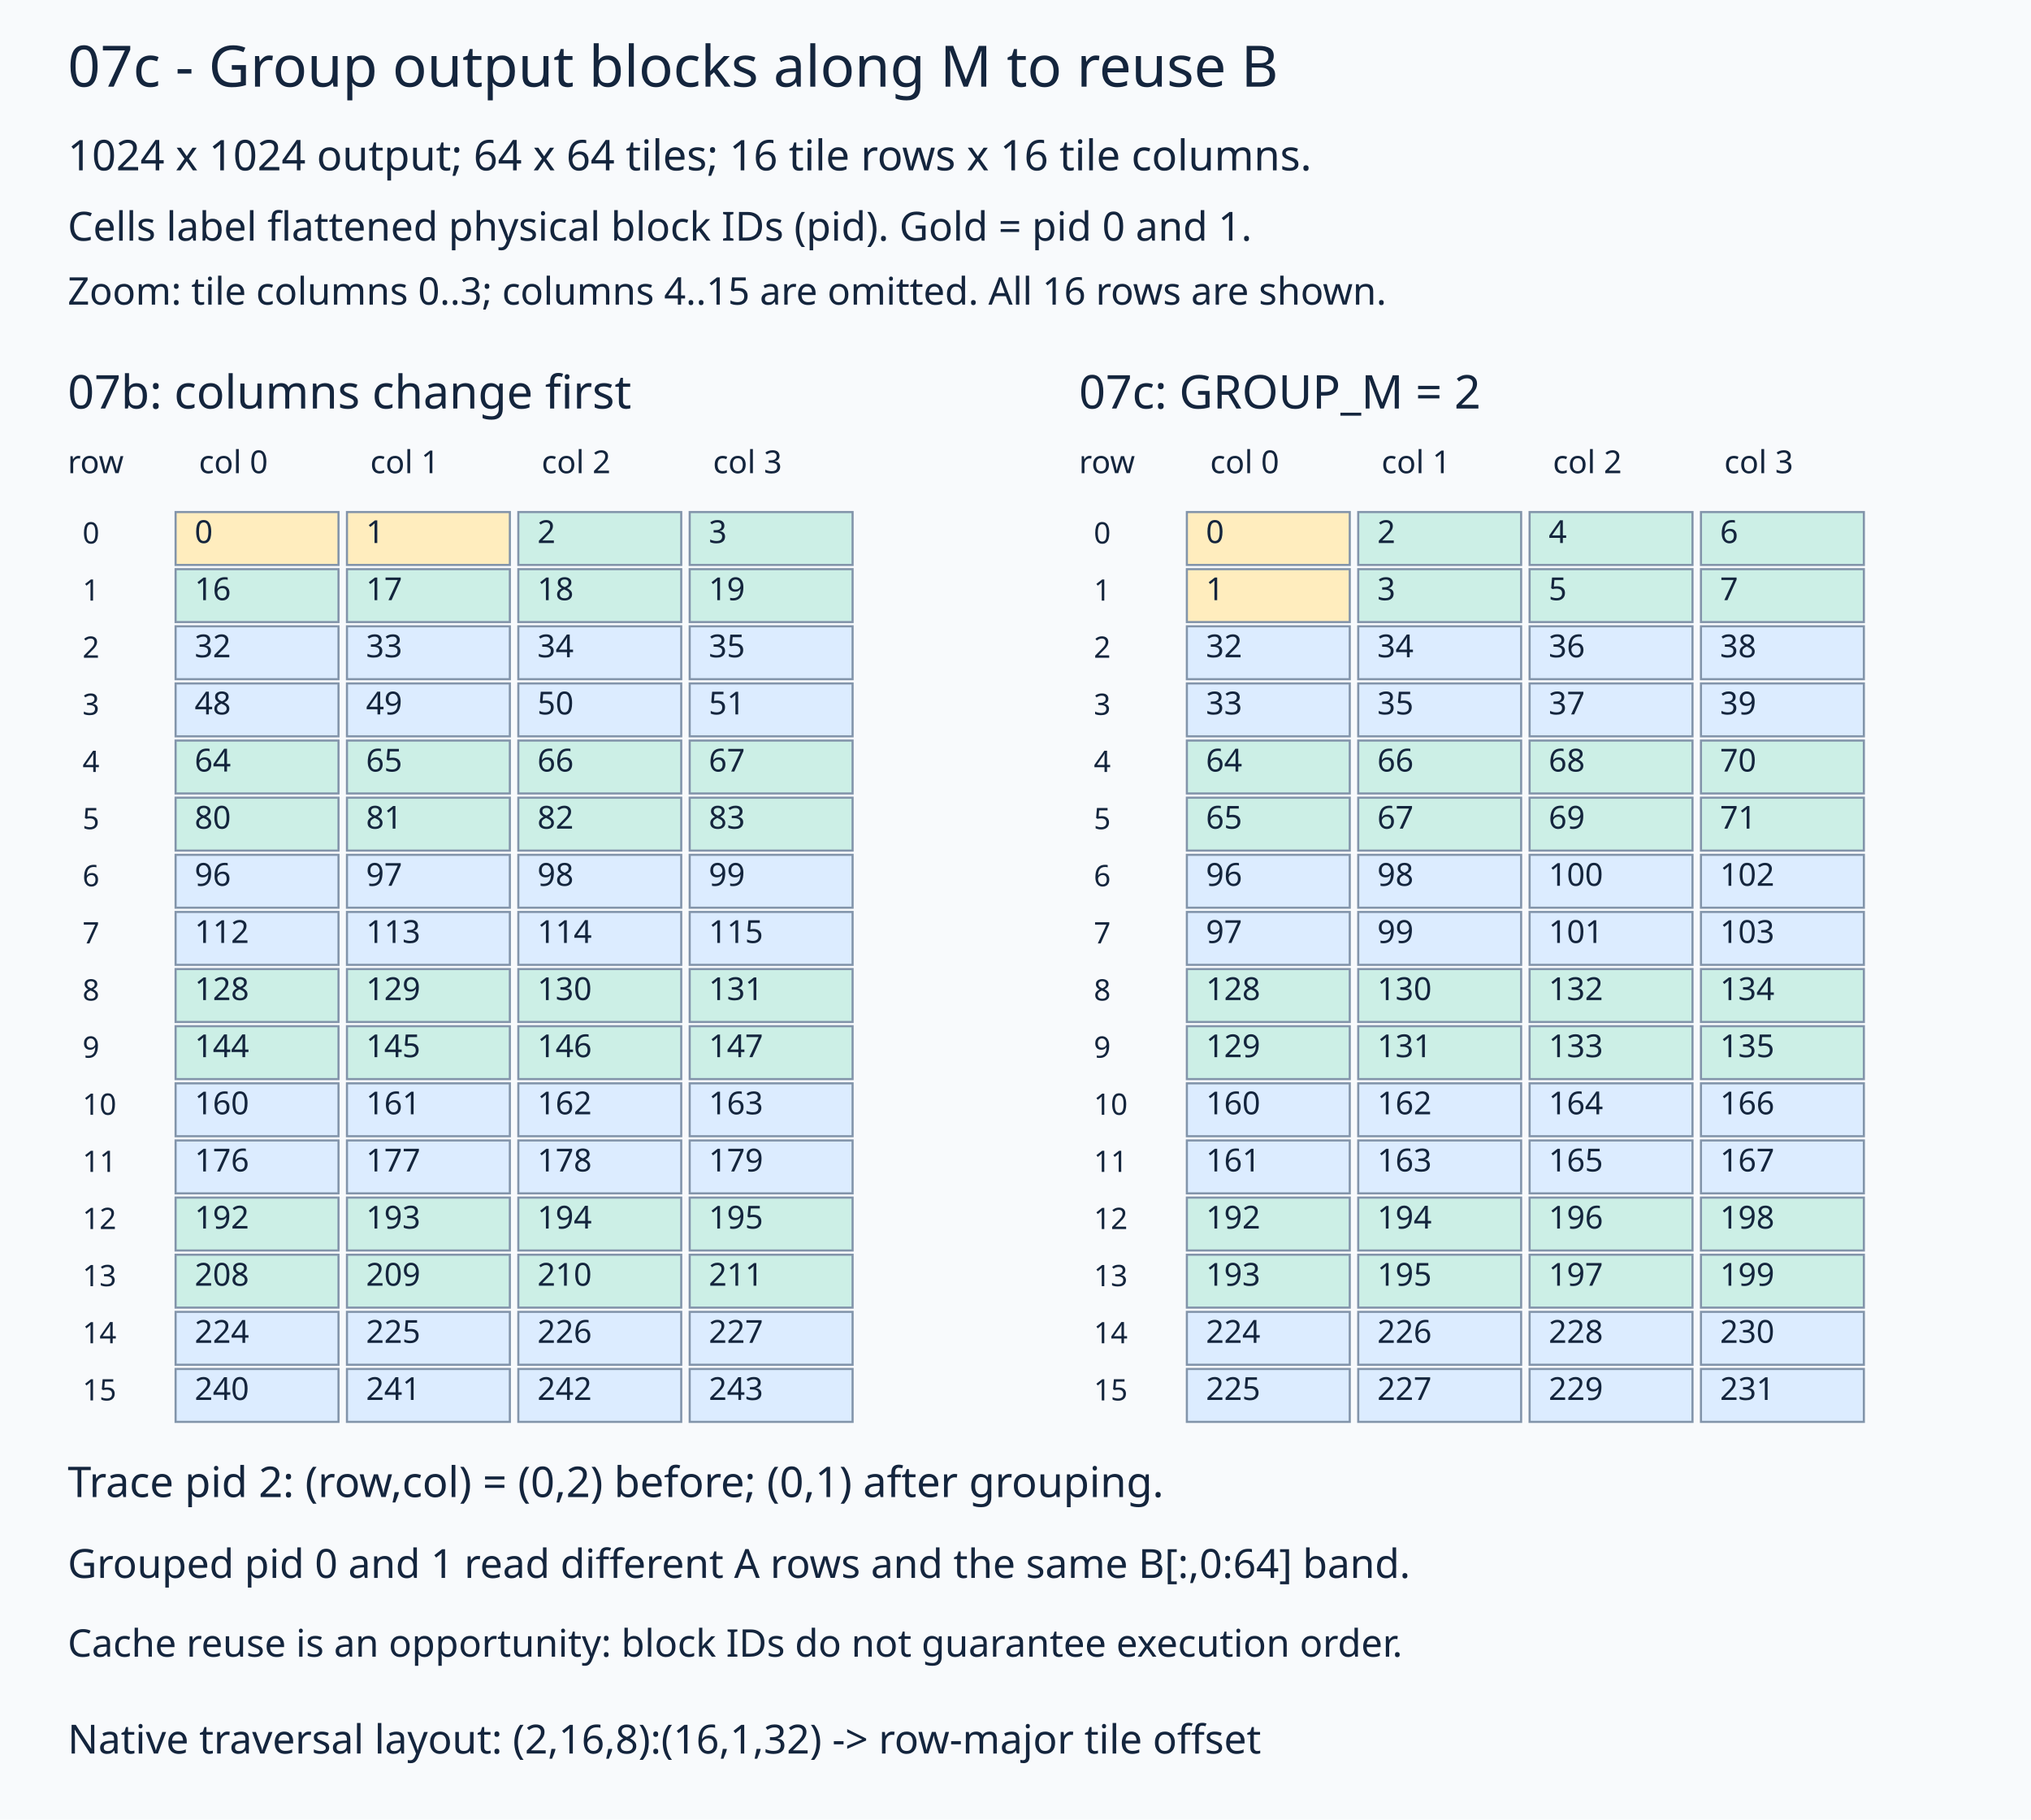
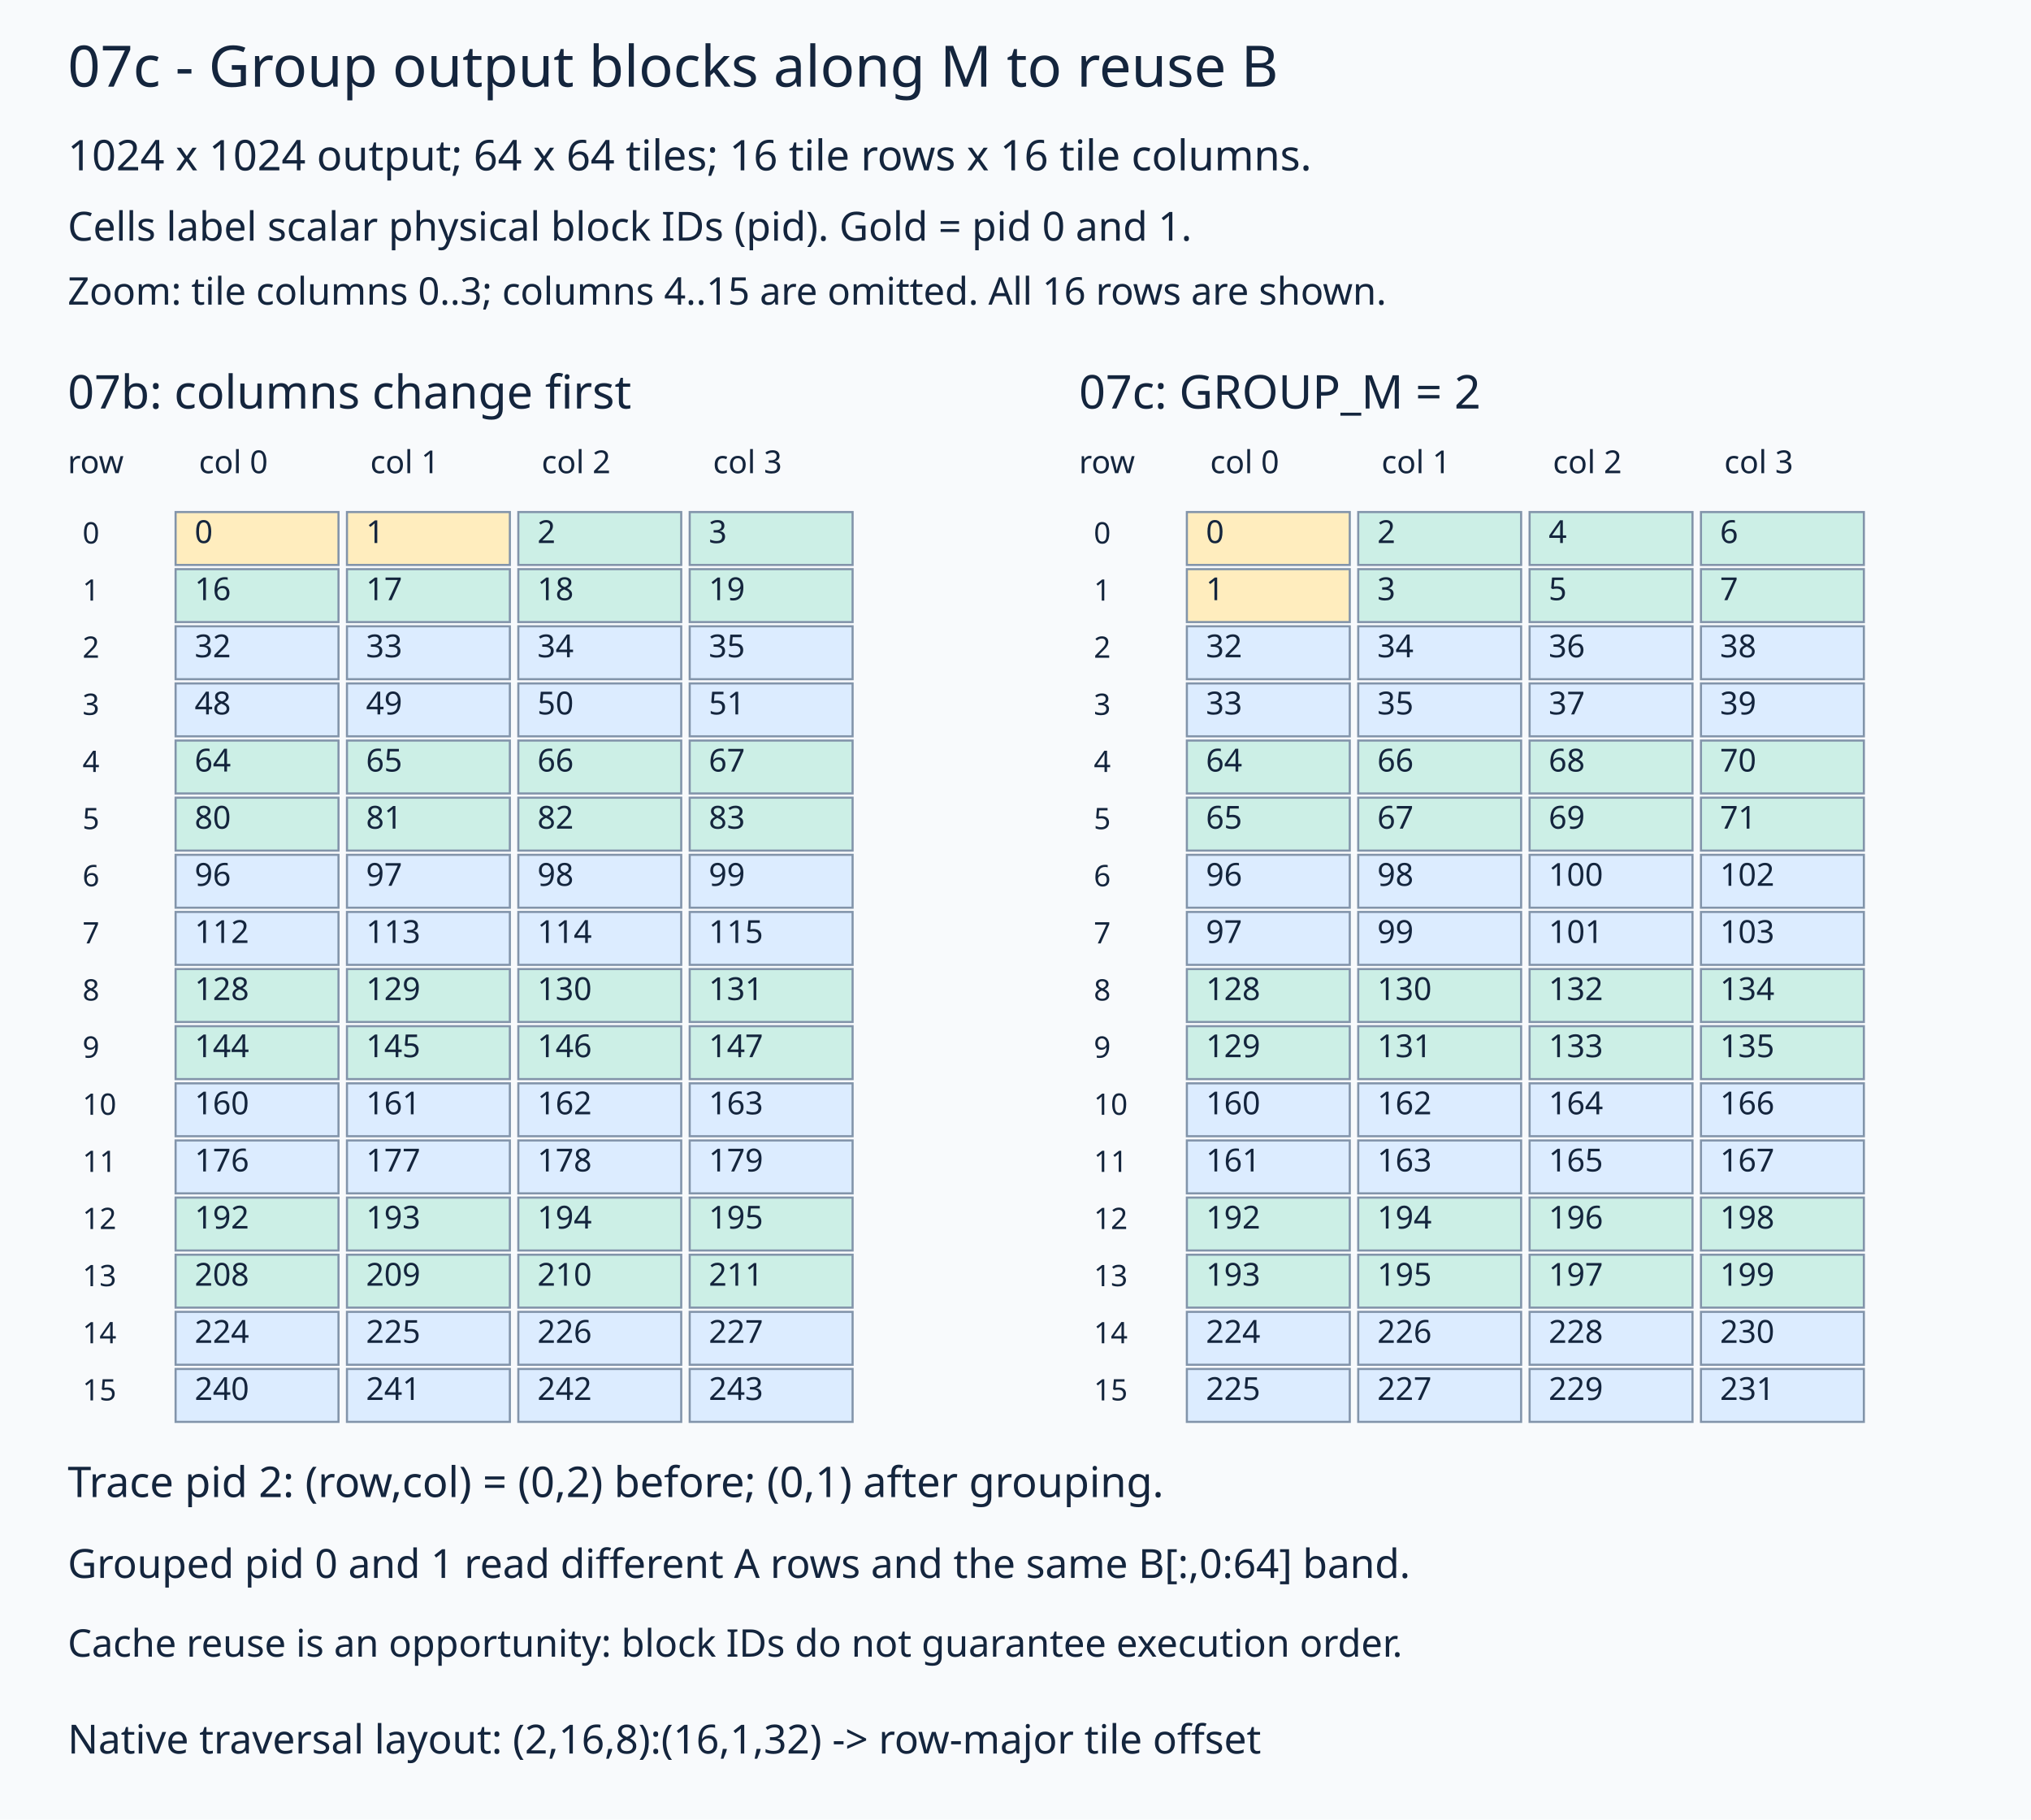
<svg xmlns="http://www.w3.org/2000/svg" width="960" height="860" viewBox="0 0 960 860" role="img">
  <rect width="100%" height="100%" fill="#f8fafc" />
  <text x="32" y="20" dominant-baseline="text-before-edge" font-family="Noto Sans, sans-serif" font-size="27" fill="#14253d">07c - Group output blocks along M to reuse B</text>
  <text x="32" y="65" dominant-baseline="text-before-edge" font-family="Noto Sans, sans-serif" font-size="20" fill="#14253d">1024 x 1024 output; 64 x 64 tiles; 16 tile rows x 16 tile columns.</text>
-   <text x="32" y="99" dominant-baseline="text-before-edge" font-family="Noto Sans, sans-serif" font-size="19" fill="#14253d">Cells label flattened physical block IDs (pid). Gold = pid 0 and 1.</text>
+   <text x="32" y="99" dominant-baseline="text-before-edge" font-family="Noto Sans, sans-serif" font-size="19" fill="#14253d">Cells label scalar physical block IDs (pid). Gold = pid 0 and 1.</text>
  <text x="32" y="130" dominant-baseline="text-before-edge" font-family="Noto Sans, sans-serif" font-size="18" fill="#14253d">Zoom: tile columns 0..3; columns 4..15 are omitted. All 16 rows are shown.</text>
  <text x="32" y="176" dominant-baseline="text-before-edge" font-family="Noto Sans, sans-serif" font-size="22" fill="#14253d">07b: columns change first</text>
  <text x="32" y="212" dominant-baseline="text-before-edge" font-family="Noto Sans, sans-serif" font-size="15" fill="#14253d">row</text>
  <text x="94" y="212" dominant-baseline="text-before-edge" font-family="Noto Sans, sans-serif" font-size="15" fill="#14253d">col 0</text>
  <text x="175" y="212" dominant-baseline="text-before-edge" font-family="Noto Sans, sans-serif" font-size="15" fill="#14253d">col 1</text>
  <text x="256" y="212" dominant-baseline="text-before-edge" font-family="Noto Sans, sans-serif" font-size="15" fill="#14253d">col 2</text>
  <text x="337" y="212" dominant-baseline="text-before-edge" font-family="Noto Sans, sans-serif" font-size="15" fill="#14253d">col 3</text>
  <text x="39" y="246" dominant-baseline="text-before-edge" font-family="Noto Sans, sans-serif" font-size="14" fill="#14253d">0</text>
  <rect x="83" y="242" width="77" height="25" fill="#ffedbe" stroke="#8294aa" />
  <text x="92" y="245" dominant-baseline="text-before-edge" font-family="Noto Sans, sans-serif" font-size="15" fill="#14253d">0</text>
  <rect x="164" y="242" width="77" height="25" fill="#ffedbe" stroke="#8294aa" />
  <text x="173" y="245" dominant-baseline="text-before-edge" font-family="Noto Sans, sans-serif" font-size="15" fill="#14253d">1</text>
  <rect x="245" y="242" width="77" height="25" fill="#ccefe6" stroke="#8294aa" />
  <text x="254" y="245" dominant-baseline="text-before-edge" font-family="Noto Sans, sans-serif" font-size="15" fill="#14253d">2</text>
  <rect x="326" y="242" width="77" height="25" fill="#ccefe6" stroke="#8294aa" />
  <text x="335" y="245" dominant-baseline="text-before-edge" font-family="Noto Sans, sans-serif" font-size="15" fill="#14253d">3</text>
  <text x="39" y="273" dominant-baseline="text-before-edge" font-family="Noto Sans, sans-serif" font-size="14" fill="#14253d">1</text>
  <rect x="83" y="269" width="77" height="25" fill="#ccefe6" stroke="#8294aa" />
  <text x="92" y="272" dominant-baseline="text-before-edge" font-family="Noto Sans, sans-serif" font-size="15" fill="#14253d">16</text>
  <rect x="164" y="269" width="77" height="25" fill="#ccefe6" stroke="#8294aa" />
  <text x="173" y="272" dominant-baseline="text-before-edge" font-family="Noto Sans, sans-serif" font-size="15" fill="#14253d">17</text>
  <rect x="245" y="269" width="77" height="25" fill="#ccefe6" stroke="#8294aa" />
  <text x="254" y="272" dominant-baseline="text-before-edge" font-family="Noto Sans, sans-serif" font-size="15" fill="#14253d">18</text>
  <rect x="326" y="269" width="77" height="25" fill="#ccefe6" stroke="#8294aa" />
  <text x="335" y="272" dominant-baseline="text-before-edge" font-family="Noto Sans, sans-serif" font-size="15" fill="#14253d">19</text>
  <text x="39" y="300" dominant-baseline="text-before-edge" font-family="Noto Sans, sans-serif" font-size="14" fill="#14253d">2</text>
  <rect x="83" y="296" width="77" height="25" fill="#dcecff" stroke="#8294aa" />
  <text x="92" y="299" dominant-baseline="text-before-edge" font-family="Noto Sans, sans-serif" font-size="15" fill="#14253d">32</text>
  <rect x="164" y="296" width="77" height="25" fill="#dcecff" stroke="#8294aa" />
  <text x="173" y="299" dominant-baseline="text-before-edge" font-family="Noto Sans, sans-serif" font-size="15" fill="#14253d">33</text>
  <rect x="245" y="296" width="77" height="25" fill="#dcecff" stroke="#8294aa" />
  <text x="254" y="299" dominant-baseline="text-before-edge" font-family="Noto Sans, sans-serif" font-size="15" fill="#14253d">34</text>
  <rect x="326" y="296" width="77" height="25" fill="#dcecff" stroke="#8294aa" />
  <text x="335" y="299" dominant-baseline="text-before-edge" font-family="Noto Sans, sans-serif" font-size="15" fill="#14253d">35</text>
  <text x="39" y="327" dominant-baseline="text-before-edge" font-family="Noto Sans, sans-serif" font-size="14" fill="#14253d">3</text>
  <rect x="83" y="323" width="77" height="25" fill="#dcecff" stroke="#8294aa" />
  <text x="92" y="326" dominant-baseline="text-before-edge" font-family="Noto Sans, sans-serif" font-size="15" fill="#14253d">48</text>
  <rect x="164" y="323" width="77" height="25" fill="#dcecff" stroke="#8294aa" />
  <text x="173" y="326" dominant-baseline="text-before-edge" font-family="Noto Sans, sans-serif" font-size="15" fill="#14253d">49</text>
  <rect x="245" y="323" width="77" height="25" fill="#dcecff" stroke="#8294aa" />
  <text x="254" y="326" dominant-baseline="text-before-edge" font-family="Noto Sans, sans-serif" font-size="15" fill="#14253d">50</text>
  <rect x="326" y="323" width="77" height="25" fill="#dcecff" stroke="#8294aa" />
  <text x="335" y="326" dominant-baseline="text-before-edge" font-family="Noto Sans, sans-serif" font-size="15" fill="#14253d">51</text>
  <text x="39" y="354" dominant-baseline="text-before-edge" font-family="Noto Sans, sans-serif" font-size="14" fill="#14253d">4</text>
  <rect x="83" y="350" width="77" height="25" fill="#ccefe6" stroke="#8294aa" />
  <text x="92" y="353" dominant-baseline="text-before-edge" font-family="Noto Sans, sans-serif" font-size="15" fill="#14253d">64</text>
  <rect x="164" y="350" width="77" height="25" fill="#ccefe6" stroke="#8294aa" />
  <text x="173" y="353" dominant-baseline="text-before-edge" font-family="Noto Sans, sans-serif" font-size="15" fill="#14253d">65</text>
  <rect x="245" y="350" width="77" height="25" fill="#ccefe6" stroke="#8294aa" />
  <text x="254" y="353" dominant-baseline="text-before-edge" font-family="Noto Sans, sans-serif" font-size="15" fill="#14253d">66</text>
  <rect x="326" y="350" width="77" height="25" fill="#ccefe6" stroke="#8294aa" />
  <text x="335" y="353" dominant-baseline="text-before-edge" font-family="Noto Sans, sans-serif" font-size="15" fill="#14253d">67</text>
  <text x="39" y="381" dominant-baseline="text-before-edge" font-family="Noto Sans, sans-serif" font-size="14" fill="#14253d">5</text>
  <rect x="83" y="377" width="77" height="25" fill="#ccefe6" stroke="#8294aa" />
  <text x="92" y="380" dominant-baseline="text-before-edge" font-family="Noto Sans, sans-serif" font-size="15" fill="#14253d">80</text>
  <rect x="164" y="377" width="77" height="25" fill="#ccefe6" stroke="#8294aa" />
  <text x="173" y="380" dominant-baseline="text-before-edge" font-family="Noto Sans, sans-serif" font-size="15" fill="#14253d">81</text>
  <rect x="245" y="377" width="77" height="25" fill="#ccefe6" stroke="#8294aa" />
  <text x="254" y="380" dominant-baseline="text-before-edge" font-family="Noto Sans, sans-serif" font-size="15" fill="#14253d">82</text>
  <rect x="326" y="377" width="77" height="25" fill="#ccefe6" stroke="#8294aa" />
  <text x="335" y="380" dominant-baseline="text-before-edge" font-family="Noto Sans, sans-serif" font-size="15" fill="#14253d">83</text>
  <text x="39" y="408" dominant-baseline="text-before-edge" font-family="Noto Sans, sans-serif" font-size="14" fill="#14253d">6</text>
  <rect x="83" y="404" width="77" height="25" fill="#dcecff" stroke="#8294aa" />
  <text x="92" y="407" dominant-baseline="text-before-edge" font-family="Noto Sans, sans-serif" font-size="15" fill="#14253d">96</text>
  <rect x="164" y="404" width="77" height="25" fill="#dcecff" stroke="#8294aa" />
  <text x="173" y="407" dominant-baseline="text-before-edge" font-family="Noto Sans, sans-serif" font-size="15" fill="#14253d">97</text>
  <rect x="245" y="404" width="77" height="25" fill="#dcecff" stroke="#8294aa" />
  <text x="254" y="407" dominant-baseline="text-before-edge" font-family="Noto Sans, sans-serif" font-size="15" fill="#14253d">98</text>
  <rect x="326" y="404" width="77" height="25" fill="#dcecff" stroke="#8294aa" />
  <text x="335" y="407" dominant-baseline="text-before-edge" font-family="Noto Sans, sans-serif" font-size="15" fill="#14253d">99</text>
  <text x="39" y="435" dominant-baseline="text-before-edge" font-family="Noto Sans, sans-serif" font-size="14" fill="#14253d">7</text>
  <rect x="83" y="431" width="77" height="25" fill="#dcecff" stroke="#8294aa" />
  <text x="92" y="434" dominant-baseline="text-before-edge" font-family="Noto Sans, sans-serif" font-size="15" fill="#14253d">112</text>
  <rect x="164" y="431" width="77" height="25" fill="#dcecff" stroke="#8294aa" />
  <text x="173" y="434" dominant-baseline="text-before-edge" font-family="Noto Sans, sans-serif" font-size="15" fill="#14253d">113</text>
  <rect x="245" y="431" width="77" height="25" fill="#dcecff" stroke="#8294aa" />
  <text x="254" y="434" dominant-baseline="text-before-edge" font-family="Noto Sans, sans-serif" font-size="15" fill="#14253d">114</text>
  <rect x="326" y="431" width="77" height="25" fill="#dcecff" stroke="#8294aa" />
  <text x="335" y="434" dominant-baseline="text-before-edge" font-family="Noto Sans, sans-serif" font-size="15" fill="#14253d">115</text>
  <text x="39" y="462" dominant-baseline="text-before-edge" font-family="Noto Sans, sans-serif" font-size="14" fill="#14253d">8</text>
  <rect x="83" y="458" width="77" height="25" fill="#ccefe6" stroke="#8294aa" />
  <text x="92" y="461" dominant-baseline="text-before-edge" font-family="Noto Sans, sans-serif" font-size="15" fill="#14253d">128</text>
  <rect x="164" y="458" width="77" height="25" fill="#ccefe6" stroke="#8294aa" />
  <text x="173" y="461" dominant-baseline="text-before-edge" font-family="Noto Sans, sans-serif" font-size="15" fill="#14253d">129</text>
  <rect x="245" y="458" width="77" height="25" fill="#ccefe6" stroke="#8294aa" />
  <text x="254" y="461" dominant-baseline="text-before-edge" font-family="Noto Sans, sans-serif" font-size="15" fill="#14253d">130</text>
  <rect x="326" y="458" width="77" height="25" fill="#ccefe6" stroke="#8294aa" />
  <text x="335" y="461" dominant-baseline="text-before-edge" font-family="Noto Sans, sans-serif" font-size="15" fill="#14253d">131</text>
  <text x="39" y="489" dominant-baseline="text-before-edge" font-family="Noto Sans, sans-serif" font-size="14" fill="#14253d">9</text>
  <rect x="83" y="485" width="77" height="25" fill="#ccefe6" stroke="#8294aa" />
  <text x="92" y="488" dominant-baseline="text-before-edge" font-family="Noto Sans, sans-serif" font-size="15" fill="#14253d">144</text>
  <rect x="164" y="485" width="77" height="25" fill="#ccefe6" stroke="#8294aa" />
  <text x="173" y="488" dominant-baseline="text-before-edge" font-family="Noto Sans, sans-serif" font-size="15" fill="#14253d">145</text>
  <rect x="245" y="485" width="77" height="25" fill="#ccefe6" stroke="#8294aa" />
  <text x="254" y="488" dominant-baseline="text-before-edge" font-family="Noto Sans, sans-serif" font-size="15" fill="#14253d">146</text>
  <rect x="326" y="485" width="77" height="25" fill="#ccefe6" stroke="#8294aa" />
  <text x="335" y="488" dominant-baseline="text-before-edge" font-family="Noto Sans, sans-serif" font-size="15" fill="#14253d">147</text>
  <text x="39" y="516" dominant-baseline="text-before-edge" font-family="Noto Sans, sans-serif" font-size="14" fill="#14253d">10</text>
  <rect x="83" y="512" width="77" height="25" fill="#dcecff" stroke="#8294aa" />
  <text x="92" y="515" dominant-baseline="text-before-edge" font-family="Noto Sans, sans-serif" font-size="15" fill="#14253d">160</text>
  <rect x="164" y="512" width="77" height="25" fill="#dcecff" stroke="#8294aa" />
  <text x="173" y="515" dominant-baseline="text-before-edge" font-family="Noto Sans, sans-serif" font-size="15" fill="#14253d">161</text>
  <rect x="245" y="512" width="77" height="25" fill="#dcecff" stroke="#8294aa" />
  <text x="254" y="515" dominant-baseline="text-before-edge" font-family="Noto Sans, sans-serif" font-size="15" fill="#14253d">162</text>
  <rect x="326" y="512" width="77" height="25" fill="#dcecff" stroke="#8294aa" />
  <text x="335" y="515" dominant-baseline="text-before-edge" font-family="Noto Sans, sans-serif" font-size="15" fill="#14253d">163</text>
  <text x="39" y="543" dominant-baseline="text-before-edge" font-family="Noto Sans, sans-serif" font-size="14" fill="#14253d">11</text>
  <rect x="83" y="539" width="77" height="25" fill="#dcecff" stroke="#8294aa" />
  <text x="92" y="542" dominant-baseline="text-before-edge" font-family="Noto Sans, sans-serif" font-size="15" fill="#14253d">176</text>
  <rect x="164" y="539" width="77" height="25" fill="#dcecff" stroke="#8294aa" />
  <text x="173" y="542" dominant-baseline="text-before-edge" font-family="Noto Sans, sans-serif" font-size="15" fill="#14253d">177</text>
  <rect x="245" y="539" width="77" height="25" fill="#dcecff" stroke="#8294aa" />
  <text x="254" y="542" dominant-baseline="text-before-edge" font-family="Noto Sans, sans-serif" font-size="15" fill="#14253d">178</text>
  <rect x="326" y="539" width="77" height="25" fill="#dcecff" stroke="#8294aa" />
  <text x="335" y="542" dominant-baseline="text-before-edge" font-family="Noto Sans, sans-serif" font-size="15" fill="#14253d">179</text>
  <text x="39" y="570" dominant-baseline="text-before-edge" font-family="Noto Sans, sans-serif" font-size="14" fill="#14253d">12</text>
  <rect x="83" y="566" width="77" height="25" fill="#ccefe6" stroke="#8294aa" />
  <text x="92" y="569" dominant-baseline="text-before-edge" font-family="Noto Sans, sans-serif" font-size="15" fill="#14253d">192</text>
  <rect x="164" y="566" width="77" height="25" fill="#ccefe6" stroke="#8294aa" />
  <text x="173" y="569" dominant-baseline="text-before-edge" font-family="Noto Sans, sans-serif" font-size="15" fill="#14253d">193</text>
  <rect x="245" y="566" width="77" height="25" fill="#ccefe6" stroke="#8294aa" />
  <text x="254" y="569" dominant-baseline="text-before-edge" font-family="Noto Sans, sans-serif" font-size="15" fill="#14253d">194</text>
  <rect x="326" y="566" width="77" height="25" fill="#ccefe6" stroke="#8294aa" />
  <text x="335" y="569" dominant-baseline="text-before-edge" font-family="Noto Sans, sans-serif" font-size="15" fill="#14253d">195</text>
  <text x="39" y="597" dominant-baseline="text-before-edge" font-family="Noto Sans, sans-serif" font-size="14" fill="#14253d">13</text>
  <rect x="83" y="593" width="77" height="25" fill="#ccefe6" stroke="#8294aa" />
  <text x="92" y="596" dominant-baseline="text-before-edge" font-family="Noto Sans, sans-serif" font-size="15" fill="#14253d">208</text>
  <rect x="164" y="593" width="77" height="25" fill="#ccefe6" stroke="#8294aa" />
  <text x="173" y="596" dominant-baseline="text-before-edge" font-family="Noto Sans, sans-serif" font-size="15" fill="#14253d">209</text>
  <rect x="245" y="593" width="77" height="25" fill="#ccefe6" stroke="#8294aa" />
  <text x="254" y="596" dominant-baseline="text-before-edge" font-family="Noto Sans, sans-serif" font-size="15" fill="#14253d">210</text>
  <rect x="326" y="593" width="77" height="25" fill="#ccefe6" stroke="#8294aa" />
  <text x="335" y="596" dominant-baseline="text-before-edge" font-family="Noto Sans, sans-serif" font-size="15" fill="#14253d">211</text>
  <text x="39" y="624" dominant-baseline="text-before-edge" font-family="Noto Sans, sans-serif" font-size="14" fill="#14253d">14</text>
  <rect x="83" y="620" width="77" height="25" fill="#dcecff" stroke="#8294aa" />
  <text x="92" y="623" dominant-baseline="text-before-edge" font-family="Noto Sans, sans-serif" font-size="15" fill="#14253d">224</text>
  <rect x="164" y="620" width="77" height="25" fill="#dcecff" stroke="#8294aa" />
  <text x="173" y="623" dominant-baseline="text-before-edge" font-family="Noto Sans, sans-serif" font-size="15" fill="#14253d">225</text>
  <rect x="245" y="620" width="77" height="25" fill="#dcecff" stroke="#8294aa" />
  <text x="254" y="623" dominant-baseline="text-before-edge" font-family="Noto Sans, sans-serif" font-size="15" fill="#14253d">226</text>
  <rect x="326" y="620" width="77" height="25" fill="#dcecff" stroke="#8294aa" />
  <text x="335" y="623" dominant-baseline="text-before-edge" font-family="Noto Sans, sans-serif" font-size="15" fill="#14253d">227</text>
  <text x="39" y="651" dominant-baseline="text-before-edge" font-family="Noto Sans, sans-serif" font-size="14" fill="#14253d">15</text>
  <rect x="83" y="647" width="77" height="25" fill="#dcecff" stroke="#8294aa" />
  <text x="92" y="650" dominant-baseline="text-before-edge" font-family="Noto Sans, sans-serif" font-size="15" fill="#14253d">240</text>
  <rect x="164" y="647" width="77" height="25" fill="#dcecff" stroke="#8294aa" />
  <text x="173" y="650" dominant-baseline="text-before-edge" font-family="Noto Sans, sans-serif" font-size="15" fill="#14253d">241</text>
  <rect x="245" y="647" width="77" height="25" fill="#dcecff" stroke="#8294aa" />
  <text x="254" y="650" dominant-baseline="text-before-edge" font-family="Noto Sans, sans-serif" font-size="15" fill="#14253d">242</text>
  <rect x="326" y="647" width="77" height="25" fill="#dcecff" stroke="#8294aa" />
  <text x="335" y="650" dominant-baseline="text-before-edge" font-family="Noto Sans, sans-serif" font-size="15" fill="#14253d">243</text>
  <text x="510" y="176" dominant-baseline="text-before-edge" font-family="Noto Sans, sans-serif" font-size="22" fill="#14253d">07c: GROUP_M = 2</text>
  <text x="510" y="212" dominant-baseline="text-before-edge" font-family="Noto Sans, sans-serif" font-size="15" fill="#14253d">row</text>
  <text x="572" y="212" dominant-baseline="text-before-edge" font-family="Noto Sans, sans-serif" font-size="15" fill="#14253d">col 0</text>
  <text x="653" y="212" dominant-baseline="text-before-edge" font-family="Noto Sans, sans-serif" font-size="15" fill="#14253d">col 1</text>
  <text x="734" y="212" dominant-baseline="text-before-edge" font-family="Noto Sans, sans-serif" font-size="15" fill="#14253d">col 2</text>
  <text x="815" y="212" dominant-baseline="text-before-edge" font-family="Noto Sans, sans-serif" font-size="15" fill="#14253d">col 3</text>
  <text x="517" y="246" dominant-baseline="text-before-edge" font-family="Noto Sans, sans-serif" font-size="14" fill="#14253d">0</text>
  <rect x="561" y="242" width="77" height="25" fill="#ffedbe" stroke="#8294aa" />
  <text x="570" y="245" dominant-baseline="text-before-edge" font-family="Noto Sans, sans-serif" font-size="15" fill="#14253d">0</text>
  <rect x="642" y="242" width="77" height="25" fill="#ccefe6" stroke="#8294aa" />
  <text x="651" y="245" dominant-baseline="text-before-edge" font-family="Noto Sans, sans-serif" font-size="15" fill="#14253d">2</text>
  <rect x="723" y="242" width="77" height="25" fill="#ccefe6" stroke="#8294aa" />
  <text x="732" y="245" dominant-baseline="text-before-edge" font-family="Noto Sans, sans-serif" font-size="15" fill="#14253d">4</text>
  <rect x="804" y="242" width="77" height="25" fill="#ccefe6" stroke="#8294aa" />
  <text x="813" y="245" dominant-baseline="text-before-edge" font-family="Noto Sans, sans-serif" font-size="15" fill="#14253d">6</text>
  <text x="517" y="273" dominant-baseline="text-before-edge" font-family="Noto Sans, sans-serif" font-size="14" fill="#14253d">1</text>
  <rect x="561" y="269" width="77" height="25" fill="#ffedbe" stroke="#8294aa" />
  <text x="570" y="272" dominant-baseline="text-before-edge" font-family="Noto Sans, sans-serif" font-size="15" fill="#14253d">1</text>
  <rect x="642" y="269" width="77" height="25" fill="#ccefe6" stroke="#8294aa" />
  <text x="651" y="272" dominant-baseline="text-before-edge" font-family="Noto Sans, sans-serif" font-size="15" fill="#14253d">3</text>
  <rect x="723" y="269" width="77" height="25" fill="#ccefe6" stroke="#8294aa" />
  <text x="732" y="272" dominant-baseline="text-before-edge" font-family="Noto Sans, sans-serif" font-size="15" fill="#14253d">5</text>
  <rect x="804" y="269" width="77" height="25" fill="#ccefe6" stroke="#8294aa" />
  <text x="813" y="272" dominant-baseline="text-before-edge" font-family="Noto Sans, sans-serif" font-size="15" fill="#14253d">7</text>
  <text x="517" y="300" dominant-baseline="text-before-edge" font-family="Noto Sans, sans-serif" font-size="14" fill="#14253d">2</text>
  <rect x="561" y="296" width="77" height="25" fill="#dcecff" stroke="#8294aa" />
  <text x="570" y="299" dominant-baseline="text-before-edge" font-family="Noto Sans, sans-serif" font-size="15" fill="#14253d">32</text>
  <rect x="642" y="296" width="77" height="25" fill="#dcecff" stroke="#8294aa" />
  <text x="651" y="299" dominant-baseline="text-before-edge" font-family="Noto Sans, sans-serif" font-size="15" fill="#14253d">34</text>
  <rect x="723" y="296" width="77" height="25" fill="#dcecff" stroke="#8294aa" />
  <text x="732" y="299" dominant-baseline="text-before-edge" font-family="Noto Sans, sans-serif" font-size="15" fill="#14253d">36</text>
  <rect x="804" y="296" width="77" height="25" fill="#dcecff" stroke="#8294aa" />
  <text x="813" y="299" dominant-baseline="text-before-edge" font-family="Noto Sans, sans-serif" font-size="15" fill="#14253d">38</text>
  <text x="517" y="327" dominant-baseline="text-before-edge" font-family="Noto Sans, sans-serif" font-size="14" fill="#14253d">3</text>
  <rect x="561" y="323" width="77" height="25" fill="#dcecff" stroke="#8294aa" />
  <text x="570" y="326" dominant-baseline="text-before-edge" font-family="Noto Sans, sans-serif" font-size="15" fill="#14253d">33</text>
  <rect x="642" y="323" width="77" height="25" fill="#dcecff" stroke="#8294aa" />
  <text x="651" y="326" dominant-baseline="text-before-edge" font-family="Noto Sans, sans-serif" font-size="15" fill="#14253d">35</text>
  <rect x="723" y="323" width="77" height="25" fill="#dcecff" stroke="#8294aa" />
  <text x="732" y="326" dominant-baseline="text-before-edge" font-family="Noto Sans, sans-serif" font-size="15" fill="#14253d">37</text>
  <rect x="804" y="323" width="77" height="25" fill="#dcecff" stroke="#8294aa" />
  <text x="813" y="326" dominant-baseline="text-before-edge" font-family="Noto Sans, sans-serif" font-size="15" fill="#14253d">39</text>
  <text x="517" y="354" dominant-baseline="text-before-edge" font-family="Noto Sans, sans-serif" font-size="14" fill="#14253d">4</text>
  <rect x="561" y="350" width="77" height="25" fill="#ccefe6" stroke="#8294aa" />
  <text x="570" y="353" dominant-baseline="text-before-edge" font-family="Noto Sans, sans-serif" font-size="15" fill="#14253d">64</text>
  <rect x="642" y="350" width="77" height="25" fill="#ccefe6" stroke="#8294aa" />
  <text x="651" y="353" dominant-baseline="text-before-edge" font-family="Noto Sans, sans-serif" font-size="15" fill="#14253d">66</text>
  <rect x="723" y="350" width="77" height="25" fill="#ccefe6" stroke="#8294aa" />
  <text x="732" y="353" dominant-baseline="text-before-edge" font-family="Noto Sans, sans-serif" font-size="15" fill="#14253d">68</text>
  <rect x="804" y="350" width="77" height="25" fill="#ccefe6" stroke="#8294aa" />
  <text x="813" y="353" dominant-baseline="text-before-edge" font-family="Noto Sans, sans-serif" font-size="15" fill="#14253d">70</text>
  <text x="517" y="381" dominant-baseline="text-before-edge" font-family="Noto Sans, sans-serif" font-size="14" fill="#14253d">5</text>
  <rect x="561" y="377" width="77" height="25" fill="#ccefe6" stroke="#8294aa" />
  <text x="570" y="380" dominant-baseline="text-before-edge" font-family="Noto Sans, sans-serif" font-size="15" fill="#14253d">65</text>
  <rect x="642" y="377" width="77" height="25" fill="#ccefe6" stroke="#8294aa" />
  <text x="651" y="380" dominant-baseline="text-before-edge" font-family="Noto Sans, sans-serif" font-size="15" fill="#14253d">67</text>
  <rect x="723" y="377" width="77" height="25" fill="#ccefe6" stroke="#8294aa" />
  <text x="732" y="380" dominant-baseline="text-before-edge" font-family="Noto Sans, sans-serif" font-size="15" fill="#14253d">69</text>
  <rect x="804" y="377" width="77" height="25" fill="#ccefe6" stroke="#8294aa" />
  <text x="813" y="380" dominant-baseline="text-before-edge" font-family="Noto Sans, sans-serif" font-size="15" fill="#14253d">71</text>
  <text x="517" y="408" dominant-baseline="text-before-edge" font-family="Noto Sans, sans-serif" font-size="14" fill="#14253d">6</text>
  <rect x="561" y="404" width="77" height="25" fill="#dcecff" stroke="#8294aa" />
  <text x="570" y="407" dominant-baseline="text-before-edge" font-family="Noto Sans, sans-serif" font-size="15" fill="#14253d">96</text>
  <rect x="642" y="404" width="77" height="25" fill="#dcecff" stroke="#8294aa" />
  <text x="651" y="407" dominant-baseline="text-before-edge" font-family="Noto Sans, sans-serif" font-size="15" fill="#14253d">98</text>
  <rect x="723" y="404" width="77" height="25" fill="#dcecff" stroke="#8294aa" />
  <text x="732" y="407" dominant-baseline="text-before-edge" font-family="Noto Sans, sans-serif" font-size="15" fill="#14253d">100</text>
  <rect x="804" y="404" width="77" height="25" fill="#dcecff" stroke="#8294aa" />
  <text x="813" y="407" dominant-baseline="text-before-edge" font-family="Noto Sans, sans-serif" font-size="15" fill="#14253d">102</text>
  <text x="517" y="435" dominant-baseline="text-before-edge" font-family="Noto Sans, sans-serif" font-size="14" fill="#14253d">7</text>
  <rect x="561" y="431" width="77" height="25" fill="#dcecff" stroke="#8294aa" />
  <text x="570" y="434" dominant-baseline="text-before-edge" font-family="Noto Sans, sans-serif" font-size="15" fill="#14253d">97</text>
  <rect x="642" y="431" width="77" height="25" fill="#dcecff" stroke="#8294aa" />
  <text x="651" y="434" dominant-baseline="text-before-edge" font-family="Noto Sans, sans-serif" font-size="15" fill="#14253d">99</text>
  <rect x="723" y="431" width="77" height="25" fill="#dcecff" stroke="#8294aa" />
  <text x="732" y="434" dominant-baseline="text-before-edge" font-family="Noto Sans, sans-serif" font-size="15" fill="#14253d">101</text>
  <rect x="804" y="431" width="77" height="25" fill="#dcecff" stroke="#8294aa" />
  <text x="813" y="434" dominant-baseline="text-before-edge" font-family="Noto Sans, sans-serif" font-size="15" fill="#14253d">103</text>
  <text x="517" y="462" dominant-baseline="text-before-edge" font-family="Noto Sans, sans-serif" font-size="14" fill="#14253d">8</text>
  <rect x="561" y="458" width="77" height="25" fill="#ccefe6" stroke="#8294aa" />
  <text x="570" y="461" dominant-baseline="text-before-edge" font-family="Noto Sans, sans-serif" font-size="15" fill="#14253d">128</text>
  <rect x="642" y="458" width="77" height="25" fill="#ccefe6" stroke="#8294aa" />
  <text x="651" y="461" dominant-baseline="text-before-edge" font-family="Noto Sans, sans-serif" font-size="15" fill="#14253d">130</text>
  <rect x="723" y="458" width="77" height="25" fill="#ccefe6" stroke="#8294aa" />
  <text x="732" y="461" dominant-baseline="text-before-edge" font-family="Noto Sans, sans-serif" font-size="15" fill="#14253d">132</text>
  <rect x="804" y="458" width="77" height="25" fill="#ccefe6" stroke="#8294aa" />
  <text x="813" y="461" dominant-baseline="text-before-edge" font-family="Noto Sans, sans-serif" font-size="15" fill="#14253d">134</text>
  <text x="517" y="489" dominant-baseline="text-before-edge" font-family="Noto Sans, sans-serif" font-size="14" fill="#14253d">9</text>
  <rect x="561" y="485" width="77" height="25" fill="#ccefe6" stroke="#8294aa" />
  <text x="570" y="488" dominant-baseline="text-before-edge" font-family="Noto Sans, sans-serif" font-size="15" fill="#14253d">129</text>
  <rect x="642" y="485" width="77" height="25" fill="#ccefe6" stroke="#8294aa" />
  <text x="651" y="488" dominant-baseline="text-before-edge" font-family="Noto Sans, sans-serif" font-size="15" fill="#14253d">131</text>
  <rect x="723" y="485" width="77" height="25" fill="#ccefe6" stroke="#8294aa" />
  <text x="732" y="488" dominant-baseline="text-before-edge" font-family="Noto Sans, sans-serif" font-size="15" fill="#14253d">133</text>
  <rect x="804" y="485" width="77" height="25" fill="#ccefe6" stroke="#8294aa" />
  <text x="813" y="488" dominant-baseline="text-before-edge" font-family="Noto Sans, sans-serif" font-size="15" fill="#14253d">135</text>
  <text x="517" y="516" dominant-baseline="text-before-edge" font-family="Noto Sans, sans-serif" font-size="14" fill="#14253d">10</text>
  <rect x="561" y="512" width="77" height="25" fill="#dcecff" stroke="#8294aa" />
  <text x="570" y="515" dominant-baseline="text-before-edge" font-family="Noto Sans, sans-serif" font-size="15" fill="#14253d">160</text>
  <rect x="642" y="512" width="77" height="25" fill="#dcecff" stroke="#8294aa" />
  <text x="651" y="515" dominant-baseline="text-before-edge" font-family="Noto Sans, sans-serif" font-size="15" fill="#14253d">162</text>
  <rect x="723" y="512" width="77" height="25" fill="#dcecff" stroke="#8294aa" />
  <text x="732" y="515" dominant-baseline="text-before-edge" font-family="Noto Sans, sans-serif" font-size="15" fill="#14253d">164</text>
  <rect x="804" y="512" width="77" height="25" fill="#dcecff" stroke="#8294aa" />
  <text x="813" y="515" dominant-baseline="text-before-edge" font-family="Noto Sans, sans-serif" font-size="15" fill="#14253d">166</text>
  <text x="517" y="543" dominant-baseline="text-before-edge" font-family="Noto Sans, sans-serif" font-size="14" fill="#14253d">11</text>
  <rect x="561" y="539" width="77" height="25" fill="#dcecff" stroke="#8294aa" />
  <text x="570" y="542" dominant-baseline="text-before-edge" font-family="Noto Sans, sans-serif" font-size="15" fill="#14253d">161</text>
  <rect x="642" y="539" width="77" height="25" fill="#dcecff" stroke="#8294aa" />
  <text x="651" y="542" dominant-baseline="text-before-edge" font-family="Noto Sans, sans-serif" font-size="15" fill="#14253d">163</text>
  <rect x="723" y="539" width="77" height="25" fill="#dcecff" stroke="#8294aa" />
  <text x="732" y="542" dominant-baseline="text-before-edge" font-family="Noto Sans, sans-serif" font-size="15" fill="#14253d">165</text>
  <rect x="804" y="539" width="77" height="25" fill="#dcecff" stroke="#8294aa" />
  <text x="813" y="542" dominant-baseline="text-before-edge" font-family="Noto Sans, sans-serif" font-size="15" fill="#14253d">167</text>
  <text x="517" y="570" dominant-baseline="text-before-edge" font-family="Noto Sans, sans-serif" font-size="14" fill="#14253d">12</text>
  <rect x="561" y="566" width="77" height="25" fill="#ccefe6" stroke="#8294aa" />
  <text x="570" y="569" dominant-baseline="text-before-edge" font-family="Noto Sans, sans-serif" font-size="15" fill="#14253d">192</text>
  <rect x="642" y="566" width="77" height="25" fill="#ccefe6" stroke="#8294aa" />
  <text x="651" y="569" dominant-baseline="text-before-edge" font-family="Noto Sans, sans-serif" font-size="15" fill="#14253d">194</text>
  <rect x="723" y="566" width="77" height="25" fill="#ccefe6" stroke="#8294aa" />
  <text x="732" y="569" dominant-baseline="text-before-edge" font-family="Noto Sans, sans-serif" font-size="15" fill="#14253d">196</text>
  <rect x="804" y="566" width="77" height="25" fill="#ccefe6" stroke="#8294aa" />
  <text x="813" y="569" dominant-baseline="text-before-edge" font-family="Noto Sans, sans-serif" font-size="15" fill="#14253d">198</text>
  <text x="517" y="597" dominant-baseline="text-before-edge" font-family="Noto Sans, sans-serif" font-size="14" fill="#14253d">13</text>
  <rect x="561" y="593" width="77" height="25" fill="#ccefe6" stroke="#8294aa" />
  <text x="570" y="596" dominant-baseline="text-before-edge" font-family="Noto Sans, sans-serif" font-size="15" fill="#14253d">193</text>
  <rect x="642" y="593" width="77" height="25" fill="#ccefe6" stroke="#8294aa" />
  <text x="651" y="596" dominant-baseline="text-before-edge" font-family="Noto Sans, sans-serif" font-size="15" fill="#14253d">195</text>
  <rect x="723" y="593" width="77" height="25" fill="#ccefe6" stroke="#8294aa" />
  <text x="732" y="596" dominant-baseline="text-before-edge" font-family="Noto Sans, sans-serif" font-size="15" fill="#14253d">197</text>
  <rect x="804" y="593" width="77" height="25" fill="#ccefe6" stroke="#8294aa" />
  <text x="813" y="596" dominant-baseline="text-before-edge" font-family="Noto Sans, sans-serif" font-size="15" fill="#14253d">199</text>
  <text x="517" y="624" dominant-baseline="text-before-edge" font-family="Noto Sans, sans-serif" font-size="14" fill="#14253d">14</text>
  <rect x="561" y="620" width="77" height="25" fill="#dcecff" stroke="#8294aa" />
  <text x="570" y="623" dominant-baseline="text-before-edge" font-family="Noto Sans, sans-serif" font-size="15" fill="#14253d">224</text>
  <rect x="642" y="620" width="77" height="25" fill="#dcecff" stroke="#8294aa" />
  <text x="651" y="623" dominant-baseline="text-before-edge" font-family="Noto Sans, sans-serif" font-size="15" fill="#14253d">226</text>
  <rect x="723" y="620" width="77" height="25" fill="#dcecff" stroke="#8294aa" />
  <text x="732" y="623" dominant-baseline="text-before-edge" font-family="Noto Sans, sans-serif" font-size="15" fill="#14253d">228</text>
  <rect x="804" y="620" width="77" height="25" fill="#dcecff" stroke="#8294aa" />
  <text x="813" y="623" dominant-baseline="text-before-edge" font-family="Noto Sans, sans-serif" font-size="15" fill="#14253d">230</text>
  <text x="517" y="651" dominant-baseline="text-before-edge" font-family="Noto Sans, sans-serif" font-size="14" fill="#14253d">15</text>
  <rect x="561" y="647" width="77" height="25" fill="#dcecff" stroke="#8294aa" />
  <text x="570" y="650" dominant-baseline="text-before-edge" font-family="Noto Sans, sans-serif" font-size="15" fill="#14253d">225</text>
  <rect x="642" y="647" width="77" height="25" fill="#dcecff" stroke="#8294aa" />
  <text x="651" y="650" dominant-baseline="text-before-edge" font-family="Noto Sans, sans-serif" font-size="15" fill="#14253d">227</text>
  <rect x="723" y="647" width="77" height="25" fill="#dcecff" stroke="#8294aa" />
  <text x="732" y="650" dominant-baseline="text-before-edge" font-family="Noto Sans, sans-serif" font-size="15" fill="#14253d">229</text>
  <rect x="804" y="647" width="77" height="25" fill="#dcecff" stroke="#8294aa" />
  <text x="813" y="650" dominant-baseline="text-before-edge" font-family="Noto Sans, sans-serif" font-size="15" fill="#14253d">231</text>
  <text x="32" y="692" dominant-baseline="text-before-edge" font-family="Noto Sans, sans-serif" font-size="20" fill="#14253d">Trace pid 2: (row,col) = (0,2) before; (0,1) after grouping.</text>
  <text x="32" y="731" dominant-baseline="text-before-edge" font-family="Noto Sans, sans-serif" font-size="19" fill="#14253d">Grouped pid 0 and 1 read different A rows and the same B[:,0:64] band.</text>
  <text x="32" y="769" dominant-baseline="text-before-edge" font-family="Noto Sans, sans-serif" font-size="18" fill="#14253d">Cache reuse is an opportunity: block IDs do not guarantee execution order.</text>
  <text x="32" y="814" dominant-baseline="text-before-edge" font-family="Noto Sans, sans-serif" font-size="19" fill="#14253d">Native traversal layout: (2,16,8):(16,1,32) -&gt; row-major tile offset</text>
</svg>
